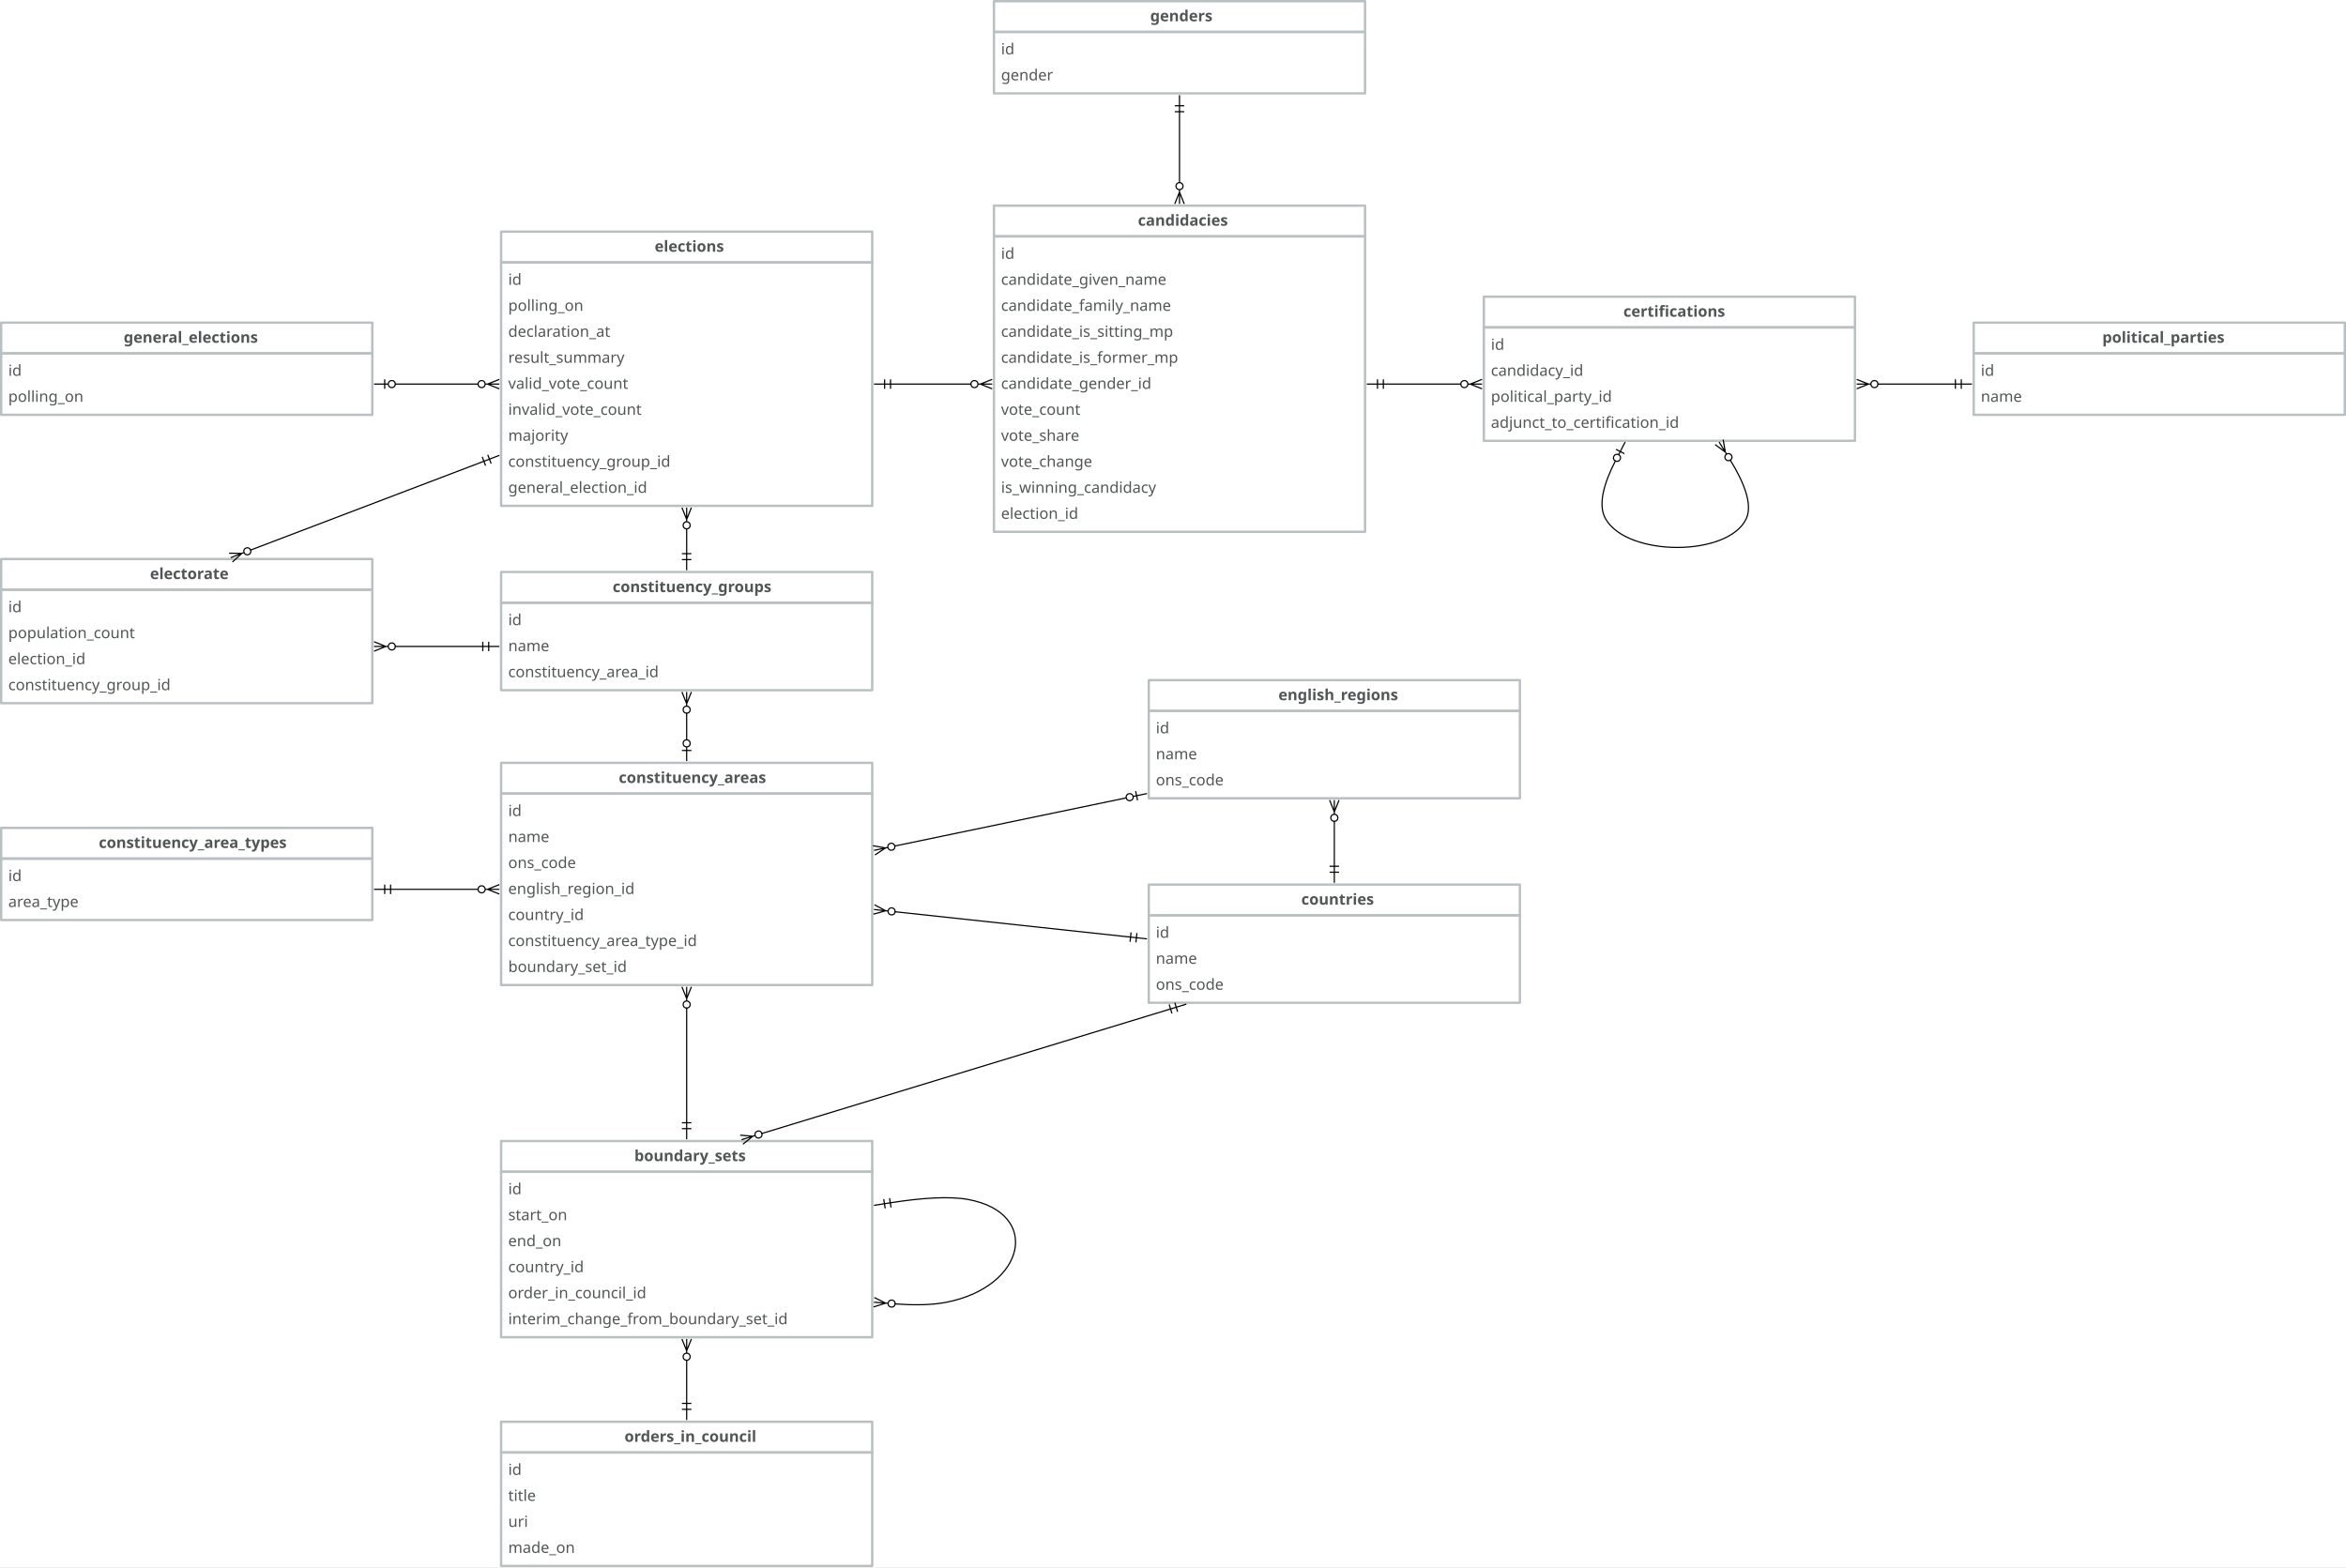
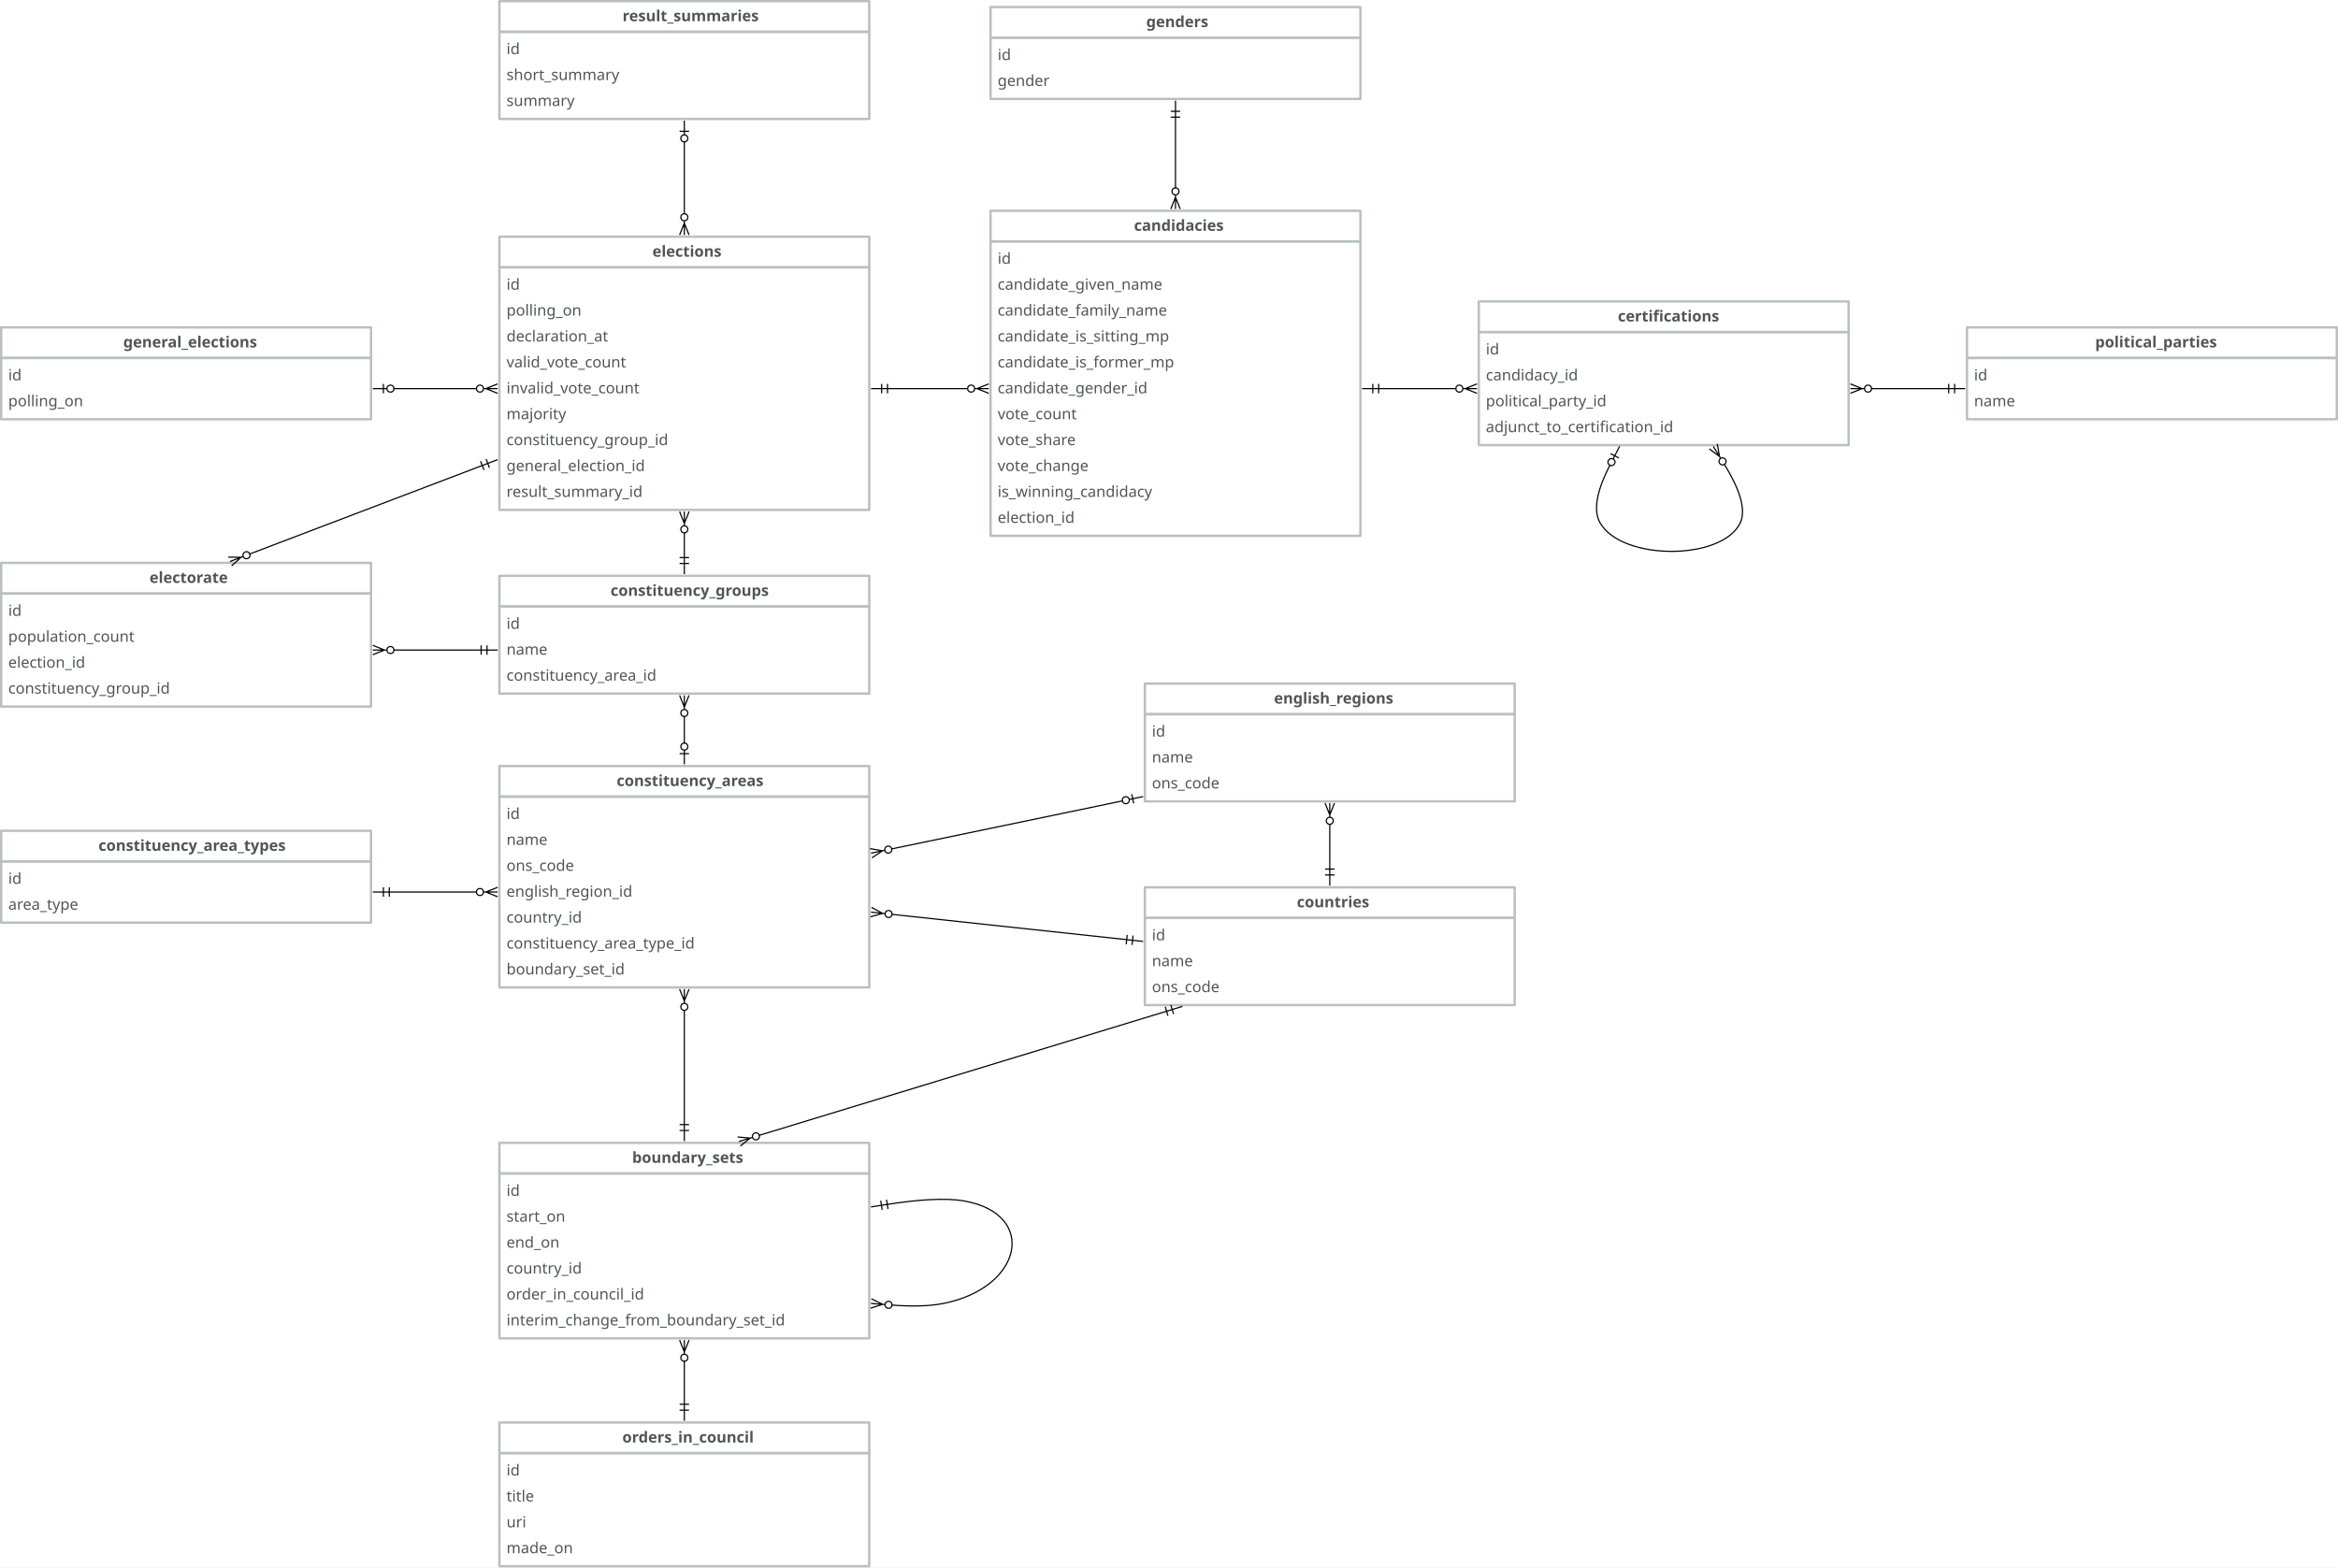
- <svg xmlns="http://www.w3.org/2000/svg" version="1.1" viewBox="62 -86 1985 1326" width="1985" height="1326">
+ <svg xmlns="http://www.w3.org/2000/svg" version="1.1" viewBox="62 -91 1985 1331" width="1985" height="1331">
  <defs>
    <marker orient="auto" overflow="visible" markerUnits="strokeWidth" id="CrowBall_Marker" stroke-linejoin="miter" stroke-miterlimit="10" viewBox="-1 -5 20 10" markerWidth="20" markerHeight="10" color="black">
      <g>
        <path d="M 18 0 L 6 0 M 18 4 L 8 0 L 18 -4 M .879 2.121 C -.293 .95 -.293 -.95 .879 -2.121 C 2.05 -3.293 3.95 -3.293 5.121 -2.121 C 6.293 -.95 6.293 .95 5.121 2.121 C 3.95 3.293 2.05 3.293 .879 2.121" fill="none" stroke="currentColor" stroke-width="1" />
      </g>
    </marker>
    <marker orient="auto" overflow="visible" markerUnits="strokeWidth" id="BarBall_Marker" stroke-linejoin="miter" stroke-miterlimit="10" viewBox="-19 -5 20 10" markerWidth="20" markerHeight="10" color="black">
      <g>
        <path d="M -18 0 L -6 0 M -9 -4 L -9 4 M -.879 -2.121 C .293 -.95 .293 .95 -.879 2.121 C -2.05 3.293 -3.95 3.293 -5.121 2.121 C -6.293 .95 -6.293 -.95 -5.121 -2.121 C -3.95 -3.293 -2.05 -3.293 -.879 -2.121" fill="none" stroke="currentColor" stroke-width="1" />
      </g>
    </marker>
    <marker orient="auto" overflow="visible" markerUnits="strokeWidth" id="DoubleBar_Marker" stroke-linejoin="miter" stroke-miterlimit="10" viewBox="-15 -5 16 10" markerWidth="16" markerHeight="10" color="black">
      <g>
        <path d="M -14 0 L 0 0 M -5 -4 L -5 4 M 0 -4 L 0 4" fill="none" stroke="currentColor" stroke-width="1" />
      </g>
    </marker>
  </defs>
  <g id="Canvas_1" stroke-opacity="1" stroke="none" stroke-dasharray="none" fill="none" fill-opacity="1">
-     <rect fill="white" x="62" y="-86" width="1985" height="1326" />
+     <rect fill="white" x="62" y="-91" width="1985" height="1331" />
    <g id="Canvas_1_Layer_1">
      <g id="Group_2">
        <g id="Graphic_4">
          <rect x="63" y="213" width="314" height="52" stroke="#b9c0c1" stroke-linecap="round" stroke-linejoin="round" stroke-width="2" />
          <text transform="translate(69 219)" fill="#515556">
            <tspan font-family="Avenir" font-size="13" fill="#515556" x="0" y="13">id</tspan>
            <tspan font-family="Avenir" font-size="13" fill="#515556" x="0" y="35">polling_on</tspan>
          </text>
        </g>
        <g id="Graphic_3">
          <rect x="63" y="187" width="314" height="26" stroke="#b9c0c1" stroke-linecap="round" stroke-linejoin="round" stroke-width="2" />
          <text transform="translate(69 191)" fill="#515556">
            <tspan font-family="Avenir" font-weight="bold" font-size="13" fill="#515556" x="97.661" y="13">general_elections</tspan>
          </text>
        </g>
      </g>
      <g id="Group_5">
        <g id="Graphic_7">
          <rect x="486" y="585.5" width="314" height="162" stroke="#b9c0c1" stroke-linecap="round" stroke-linejoin="round" stroke-width="2" />
          <text transform="translate(492 591.5)" fill="#515556">
            <tspan font-family="Avenir" font-size="13" fill="#515556" x="0" y="13">id</tspan>
            <tspan font-family="Avenir" font-size="13" fill="#515556" x="0" y="35">name</tspan>
            <tspan font-family="Avenir" font-size="13" fill="#515556" x="0" y="57">ons_code</tspan>
            <tspan font-family="Avenir" font-size="13" fill="#515556" x="0" y="79">english_region_id</tspan>
            <tspan font-family="Avenir" font-size="13" fill="#515556" x="0" y="101">country_id</tspan>
            <tspan font-family="Avenir" font-size="13" fill="#515556" x="0" y="123">constituency_area_type_id</tspan>
            <tspan font-family="Avenir" font-size="13" fill="#515556" x="0" y="145">boundary_set_id</tspan>
          </text>
        </g>
        <g id="Graphic_6">
          <rect x="486" y="559.5" width="314" height="26" stroke="#b9c0c1" stroke-linecap="round" stroke-linejoin="round" stroke-width="2" />
          <text transform="translate(492 563.5)" fill="#515556">
            <tspan font-family="Avenir" font-weight="bold" font-size="13" fill="#515556" x="93.573" y="13">constituency_areas</tspan>
          </text>
        </g>
      </g>
      <g id="Group_8">
        <g id="Graphic_10">
          <rect x="486" y="424" width="314" height="74" stroke="#b9c0c1" stroke-linecap="round" stroke-linejoin="round" stroke-width="2" />
          <text transform="translate(492 430)" fill="#515556">
            <tspan font-family="Avenir" font-size="13" fill="#515556" x="0" y="13">id</tspan>
            <tspan font-family="Avenir" font-size="13" fill="#515556" x="0" y="35">name</tspan>
            <tspan font-family="Avenir" font-size="13" fill="#515556" x="0" y="57">constituency_area_id</tspan>
          </text>
        </g>
        <g id="Graphic_9">
          <rect x="486" y="398" width="314" height="26" stroke="#b9c0c1" stroke-linecap="round" stroke-linejoin="round" stroke-width="2" />
          <text transform="translate(492 402)" fill="#515556">
            <tspan font-family="Avenir" font-weight="bold" font-size="13" fill="#515556" x="88.398" y="13">constituency_groups</tspan>
          </text>
        </g>
      </g>
      <g id="Line_11">
        <line x1="643" y1="540" x2="643" y2="517.5" marker-end="url(#CrowBall_Marker)" marker-start="url(#BarBall_Marker)" stroke="black" stroke-linecap="round" stroke-linejoin="round" stroke-width="1" />
      </g>
      <g id="Group_12">
        <g id="Graphic_14">
          <rect x="486" y="136" width="314" height="206" stroke="#b9c0c1" stroke-linecap="round" stroke-linejoin="round" stroke-width="2" />
          <text transform="translate(492 142)" fill="#515556">
            <tspan font-family="Avenir" font-size="13" fill="#515556" x="0" y="13">id</tspan>
            <tspan font-family="Avenir" font-size="13" fill="#515556" x="0" y="35">polling_on</tspan>
            <tspan font-family="Avenir" font-size="13" fill="#515556" x="0" y="57">declaration_at</tspan>
-             <tspan font-family="Avenir" font-size="13" fill="#515556" x="0" y="79">result_summary</tspan>
-             <tspan font-family="Avenir" font-size="13" fill="#515556" x="0" y="101">valid_vote_count</tspan>
-             <tspan font-family="Avenir" font-size="13" fill="#515556" x="0" y="123">invalid_vote_count</tspan>
-             <tspan font-family="Avenir" font-size="13" fill="#515556" x="0" y="145">majority</tspan>
-             <tspan font-family="Avenir" font-size="13" fill="#515556" x="0" y="167">constituency_group_id</tspan>
-             <tspan font-family="Avenir" font-size="13" fill="#515556" x="0" y="189">general_election_id</tspan>
+             <tspan font-family="Avenir" font-size="13" fill="#515556" x="0" y="79">valid_vote_count</tspan>
+             <tspan font-family="Avenir" font-size="13" fill="#515556" x="0" y="101">invalid_vote_count</tspan>
+             <tspan font-family="Avenir" font-size="13" fill="#515556" x="0" y="123">majority</tspan>
+             <tspan font-family="Avenir" font-size="13" fill="#515556" x="0" y="145">constituency_group_id</tspan>
+             <tspan font-family="Avenir" font-size="13" fill="#515556" x="0" y="167">general_election_id</tspan>
+             <tspan font-family="Avenir" font-size="13" fill="#515556" x="0" y="189">result_summary_id</tspan>
          </text>
        </g>
        <g id="Graphic_13">
          <rect x="486" y="110" width="314" height="26" stroke="#b9c0c1" stroke-linecap="round" stroke-linejoin="round" stroke-width="2" />
          <text transform="translate(492 114)" fill="#515556">
            <tspan font-family="Avenir" font-weight="bold" font-size="13" fill="#515556" x="123.908" y="13">elections</tspan>
          </text>
        </g>
      </g>
      <g id="Line_15">
        <line x1="643" y1="382.5" x2="643" y2="361.5" marker-end="url(#CrowBall_Marker)" marker-start="url(#DoubleBar_Marker)" stroke="black" stroke-linecap="round" stroke-linejoin="round" stroke-width="1" />
      </g>
      <g id="Line_16">
        <line x1="396.5" y1="239" x2="466.5" y2="239" marker-end="url(#CrowBall_Marker)" marker-start="url(#BarBall_Marker)" stroke="black" stroke-linecap="round" stroke-linejoin="round" stroke-width="1" />
      </g>
      <g id="Group_17">
        <g id="Graphic_19">
          <rect x="903" y="114" width="314" height="250" stroke="#b9c0c1" stroke-linecap="round" stroke-linejoin="round" stroke-width="2" />
          <text transform="translate(909 120)" fill="#515556">
            <tspan font-family="Avenir" font-size="13" fill="#515556" x="0" y="13">id</tspan>
            <tspan font-family="Avenir" font-size="13" fill="#515556" x="0" y="35">candidate_given_name</tspan>
            <tspan font-family="Avenir" font-size="13" fill="#515556" x="0" y="57">candidate_family_name</tspan>
            <tspan font-family="Avenir" font-size="13" fill="#515556" x="0" y="79">candidate_is_sitting_mp</tspan>
            <tspan font-family="Avenir" font-size="13" fill="#515556" x="0" y="101">candidate_is_former_mp</tspan>
            <tspan font-family="Avenir" font-size="13" fill="#515556" x="0" y="123">candidate_gender_id</tspan>
            <tspan font-family="Avenir" font-size="13" fill="#515556" x="0" y="145">vote_count</tspan>
            <tspan font-family="Avenir" font-size="13" fill="#515556" x="0" y="167">vote_share</tspan>
            <tspan font-family="Avenir" font-size="13" fill="#515556" x="0" y="189">vote_change</tspan>
            <tspan font-family="Avenir" font-size="13" fill="#515556" x="0" y="211">is_winning_candidacy</tspan>
            <tspan font-family="Avenir" font-size="13" fill="#515556" x="0" y="233">election_id</tspan>
          </text>
        </g>
        <g id="Graphic_18">
          <rect x="903" y="88" width="314" height="26" stroke="#b9c0c1" stroke-linecap="round" stroke-linejoin="round" stroke-width="2" />
          <text transform="translate(909 92)" fill="#515556">
            <tspan font-family="Avenir" font-weight="bold" font-size="13" fill="#515556" x="115.829" y="13">candidacies</tspan>
          </text>
        </g>
      </g>
      <g id="Group_20">
        <g id="Graphic_22">
          <rect x="903" y="-59" width="314" height="52" stroke="#b9c0c1" stroke-linecap="round" stroke-linejoin="round" stroke-width="2" />
          <text transform="translate(909 -53)" fill="#515556">
            <tspan font-family="Avenir" font-size="13" fill="#515556" x="0" y="13">id</tspan>
            <tspan font-family="Avenir" font-size="13" fill="#515556" x="0" y="35">gender</tspan>
          </text>
        </g>
        <g id="Graphic_21">
          <rect x="903" y="-85" width="314" height="26" stroke="#b9c0c1" stroke-linecap="round" stroke-linejoin="round" stroke-width="2" />
          <text transform="translate(909 -81)" fill="#515556">
            <tspan font-family="Avenir" font-weight="bold" font-size="13" fill="#515556" x="126.203" y="13">genders</tspan>
          </text>
        </g>
      </g>
      <g id="Line_23">
        <line x1="1060" y1="8.5" x2="1060" y2="68.5" marker-end="url(#CrowBall_Marker)" marker-start="url(#DoubleBar_Marker)" stroke="black" stroke-linecap="round" stroke-linejoin="round" stroke-width="1" />
      </g>
      <g id="Line_24">
        <line x1="815.5" y1="239" x2="883.5" y2="239" marker-end="url(#CrowBall_Marker)" marker-start="url(#DoubleBar_Marker)" stroke="black" stroke-linecap="round" stroke-linejoin="round" stroke-width="1" />
      </g>
      <g id="Group_25">
        <g id="Graphic_27">
          <rect x="1034" y="688.5" width="314" height="74" stroke="#b9c0c1" stroke-linecap="round" stroke-linejoin="round" stroke-width="2" />
          <text transform="translate(1040 694.5)" fill="#515556">
            <tspan font-family="Avenir" font-size="13" fill="#515556" x="0" y="13">id</tspan>
            <tspan font-family="Avenir" font-size="13" fill="#515556" x="0" y="35">name</tspan>
            <tspan font-family="Avenir" font-size="13" fill="#515556" x="0" y="57">ons_code</tspan>
          </text>
        </g>
        <g id="Graphic_26">
          <rect x="1034" y="662.5" width="314" height="26" stroke="#b9c0c1" stroke-linecap="round" stroke-linejoin="round" stroke-width="2" />
          <text transform="translate(1040 666.5)" fill="#515556">
            <tspan font-family="Avenir" font-weight="bold" font-size="13" fill="#515556" x="123.076" y="13">countries</tspan>
          </text>
        </g>
      </g>
      <g id="Group_28">
        <g id="Graphic_30">
          <rect x="1034" y="515.5" width="314" height="74" stroke="#b9c0c1" stroke-linecap="round" stroke-linejoin="round" stroke-width="2" />
          <text transform="translate(1040 521.5)" fill="#515556">
            <tspan font-family="Avenir" font-size="13" fill="#515556" x="0" y="13">id</tspan>
            <tspan font-family="Avenir" font-size="13" fill="#515556" x="0" y="35">name</tspan>
            <tspan font-family="Avenir" font-size="13" fill="#515556" x="0" y="57">ons_code</tspan>
          </text>
        </g>
        <g id="Graphic_29">
          <rect x="1034" y="489.5" width="314" height="26" stroke="#b9c0c1" stroke-linecap="round" stroke-linejoin="round" stroke-width="2" />
          <text transform="translate(1040 493.5)" fill="#515556">
            <tspan font-family="Avenir" font-weight="bold" font-size="13" fill="#515556" x="103.68" y="13">english_regions</tspan>
          </text>
        </g>
      </g>
      <g id="Line_31">
        <line x1="1014.888" y1="589.136" x2="819.112" y2="629.864" marker-end="url(#CrowBall_Marker)" marker-start="url(#BarBall_Marker)" stroke="black" stroke-linecap="round" stroke-linejoin="round" stroke-width="1" />
      </g>
      <g id="Line_32">
        <line x1="1018.583" y1="706.937" x2="819.394" y2="685.491" marker-end="url(#CrowBall_Marker)" marker-start="url(#DoubleBar_Marker)" stroke="black" stroke-linecap="round" stroke-linejoin="round" stroke-width="1" />
      </g>
      <g id="Line_33">
        <line x1="1191" y1="647" x2="1191" y2="609" marker-end="url(#CrowBall_Marker)" marker-start="url(#DoubleBar_Marker)" stroke="black" stroke-linecap="round" stroke-linejoin="round" stroke-width="1" />
      </g>
      <g id="Group_34">
        <g id="Graphic_36">
          <rect x="63" y="640.5" width="314" height="52" stroke="#b9c0c1" stroke-linecap="round" stroke-linejoin="round" stroke-width="2" />
          <text transform="translate(69 646.5)" fill="#515556">
            <tspan font-family="Avenir" font-size="13" fill="#515556" x="0" y="13">id</tspan>
            <tspan font-family="Avenir" font-size="13" fill="#515556" x="0" y="35">area_type</tspan>
          </text>
        </g>
        <g id="Graphic_35">
          <rect x="63" y="614.5" width="314" height="26" stroke="#b9c0c1" stroke-linecap="round" stroke-linejoin="round" stroke-width="2" />
          <text transform="translate(69 618.5)" fill="#515556">
            <tspan font-family="Avenir" font-weight="bold" font-size="13" fill="#515556" x="76.594" y="13">constituency_area_types</tspan>
          </text>
        </g>
      </g>
      <g id="Line_37">
        <line x1="392.5" y1="666.5" x2="466.5" y2="666.5" marker-end="url(#CrowBall_Marker)" marker-start="url(#DoubleBar_Marker)" stroke="black" stroke-linecap="round" stroke-linejoin="round" stroke-width="1" />
      </g>
      <g id="Group_38">
        <g id="Graphic_40">
          <rect x="1732" y="213" width="314" height="52" stroke="#b9c0c1" stroke-linecap="round" stroke-linejoin="round" stroke-width="2" />
          <text transform="translate(1738 219)" fill="#515556">
            <tspan font-family="Avenir" font-size="13" fill="#515556" x="0" y="13">id</tspan>
            <tspan font-family="Avenir" font-size="13" fill="#515556" x="0" y="35">name</tspan>
          </text>
        </g>
        <g id="Graphic_39">
          <rect x="1732" y="187" width="314" height="26" stroke="#b9c0c1" stroke-linecap="round" stroke-linejoin="round" stroke-width="2" />
          <text transform="translate(1738 191)" fill="#515556">
            <tspan font-family="Avenir" font-weight="bold" font-size="13" fill="#515556" x="102.809" y="13">political_parties</tspan>
          </text>
        </g>
      </g>
      <g id="Group_41">
        <g id="Graphic_43">
          <rect x="1317.5" y="191" width="314" height="96" stroke="#b9c0c1" stroke-linecap="round" stroke-linejoin="round" stroke-width="2" />
          <text transform="translate(1323.5 197)" fill="#515556">
            <tspan font-family="Avenir" font-size="13" fill="#515556" x="0" y="13">id</tspan>
            <tspan font-family="Avenir" font-size="13" fill="#515556" x="0" y="35">candidacy_id</tspan>
            <tspan font-family="Avenir" font-size="13" fill="#515556" x="0" y="57">political_party_id</tspan>
            <tspan font-family="Avenir" font-size="13" fill="#515556" x="0" y="79">adjunct_to_certification_id</tspan>
          </text>
        </g>
        <g id="Graphic_42">
          <rect x="1317.5" y="165" width="314" height="26" stroke="#b9c0c1" stroke-linecap="round" stroke-linejoin="round" stroke-width="2" />
          <text transform="translate(1323.5 169)" fill="#515556">
            <tspan font-family="Avenir" font-weight="bold" font-size="13" fill="#515556" x="112.097" y="13">certifications</tspan>
          </text>
        </g>
      </g>
      <g id="Line_44">
        <line x1="1232.5" y1="239" x2="1298" y2="239" marker-end="url(#CrowBall_Marker)" marker-start="url(#DoubleBar_Marker)" stroke="black" stroke-linecap="round" stroke-linejoin="round" stroke-width="1" />
      </g>
      <g id="Line_45">
        <line x1="1716.5" y1="239" x2="1651" y2="239" marker-end="url(#CrowBall_Marker)" marker-start="url(#DoubleBar_Marker)" stroke="black" stroke-linecap="round" stroke-linejoin="round" stroke-width="1" />
      </g>
      <g id="Line_46">
        <path d="M 1428.805 304.059 C 1419.198 322.706 1413.754 341.168 1420.5 353 C 1438.915 385.297 1524.201 385.297 1539.5 353 C 1545.174 341.022 1537.699 322.249 1526.048 303.369" marker-end="url(#CrowBall_Marker)" marker-start="url(#BarBall_Marker)" stroke="black" stroke-linecap="round" stroke-linejoin="round" stroke-width="1" />
      </g>
      <g id="Group_47">
        <g id="Graphic_49">
          <rect x="486" y="905.5" width="314" height="140" stroke="#b9c0c1" stroke-linecap="round" stroke-linejoin="round" stroke-width="2" />
          <text transform="translate(492 911.5)" fill="#515556">
            <tspan font-family="Avenir" font-size="13" fill="#515556" x="0" y="13">id</tspan>
            <tspan font-family="Avenir" font-size="13" fill="#515556" x="0" y="35">start_on</tspan>
            <tspan font-family="Avenir" font-size="13" fill="#515556" x="0" y="57">end_on</tspan>
            <tspan font-family="Avenir" font-size="13" fill="#515556" x="0" y="79">country_id</tspan>
            <tspan font-family="Avenir" font-size="13" fill="#515556" x="0" y="101">order_in_council_id</tspan>
            <tspan font-family="Avenir" font-size="13" fill="#515556" x="0" y="123">interim_change_from_boundary_set_id</tspan>
          </text>
        </g>
        <g id="Graphic_48">
          <rect x="486" y="879.5" width="314" height="26" stroke="#b9c0c1" stroke-linecap="round" stroke-linejoin="round" stroke-width="2" />
          <text transform="translate(492 883.5)" fill="#515556">
            <tspan font-family="Avenir" font-weight="bold" font-size="13" fill="#515556" x="106.709" y="13">boundary_sets</tspan>
          </text>
        </g>
      </g>
      <g id="Line_50">
        <line x1="1052.435" y1="767.727" x2="706.637" y2="873.107" marker-end="url(#CrowBall_Marker)" marker-start="url(#DoubleBar_Marker)" stroke="black" stroke-linecap="round" stroke-linejoin="round" stroke-width="1" />
      </g>
      <g id="Line_51">
        <line x1="643" y1="864" x2="643" y2="767" marker-end="url(#CrowBall_Marker)" marker-start="url(#DoubleBar_Marker)" stroke="black" stroke-linecap="round" stroke-linejoin="round" stroke-width="1" />
      </g>
      <g id="Group_52">
        <g id="Graphic_54">
          <rect x="486" y="1143" width="314" height="96" stroke="#b9c0c1" stroke-linecap="round" stroke-linejoin="round" stroke-width="2" />
          <text transform="translate(492 1149)" fill="#515556">
            <tspan font-family="Avenir" font-size="13" fill="#515556" x="0" y="13">id</tspan>
            <tspan font-family="Avenir" font-size="13" fill="#515556" x="0" y="35">title</tspan>
            <tspan font-family="Avenir" font-size="13" fill="#515556" x="0" y="57">uri</tspan>
            <tspan font-family="Avenir" font-size="13" fill="#515556" x="0" y="79">made_on</tspan>
          </text>
        </g>
        <g id="Graphic_53">
          <rect x="486" y="1117" width="314" height="26" stroke="#b9c0c1" stroke-linecap="round" stroke-linejoin="round" stroke-width="2" />
          <text transform="translate(492 1121)" fill="#515556">
            <tspan font-family="Avenir" font-weight="bold" font-size="13" fill="#515556" x="98.389" y="13">orders_in_council</tspan>
          </text>
        </g>
      </g>
      <g id="Line_55">
        <line x1="643" y1="1101.5" x2="643" y2="1065" marker-end="url(#CrowBall_Marker)" marker-start="url(#DoubleBar_Marker)" stroke="black" stroke-linecap="round" stroke-linejoin="round" stroke-width="1" />
      </g>
      <g id="Line_56">
        <path d="M 815.297 931.761 C 841.503 927.663 865.115 925.997 881.164 928.952 C 943.398 940.408 930.144 1002.751 862.671 1015.938 C 850.53 1018.311 835.645 1018.521 819.398 1017.269" marker-end="url(#CrowBall_Marker)" marker-start="url(#DoubleBar_Marker)" stroke="black" stroke-linecap="round" stroke-linejoin="round" stroke-width="1" />
      </g>
      <g id="Group_57">
        <g id="Graphic_59">
          <rect x="63" y="413" width="314" height="96" stroke="#b9c0c1" stroke-linecap="round" stroke-linejoin="round" stroke-width="2" />
          <text transform="translate(69 419)" fill="#515556">
            <tspan font-family="Avenir" font-size="13" fill="#515556" x="0" y="13">id</tspan>
            <tspan font-family="Avenir" font-size="13" fill="#515556" x="0" y="35">population_count</tspan>
            <tspan font-family="Avenir" font-size="13" fill="#515556" x="0" y="57">election_id</tspan>
            <tspan font-family="Avenir" font-size="13" fill="#515556" x="0" y="79">constituency_group_id</tspan>
          </text>
        </g>
        <g id="Graphic_58">
          <rect x="63" y="387" width="314" height="26" stroke="#b9c0c1" stroke-linecap="round" stroke-linejoin="round" stroke-width="2" />
          <text transform="translate(69 391)" fill="#515556">
            <tspan font-family="Avenir" font-weight="bold" font-size="13" fill="#515556" x="119.943" y="13">electorate</tspan>
          </text>
        </g>
      </g>
      <g id="Line_60">
        <line x1="470.5" y1="461" x2="396.5" y2="461" marker-end="url(#CrowBall_Marker)" marker-start="url(#DoubleBar_Marker)" stroke="black" stroke-linecap="round" stroke-linejoin="round" stroke-width="1" />
      </g>
      <g id="Line_61">
        <line x1="471.448" y1="304.295" x2="274.073" y2="379.419" marker-end="url(#CrowBall_Marker)" marker-start="url(#DoubleBar_Marker)" stroke="black" stroke-linecap="round" stroke-linejoin="round" stroke-width="1" />
      </g>
+       <g id="Group_62">
+         <g id="Graphic_64">
+           <rect x="486" y="-64" width="314" height="74" stroke="#b9c0c1" stroke-linecap="round" stroke-linejoin="round" stroke-width="2" />
+           <text transform="translate(492 -58)" fill="#515556">
+             <tspan font-family="Avenir" font-size="13" fill="#515556" x="0" y="13">id</tspan>
+             <tspan font-family="Avenir" font-size="13" fill="#515556" x="0" y="35">short_summary</tspan>
+             <tspan font-family="Avenir" font-size="13" fill="#515556" x="0" y="57">summary</tspan>
+           </text>
+         </g>
+         <g id="Graphic_63">
+           <rect x="486" y="-90" width="314" height="26" stroke="#b9c0c1" stroke-linecap="round" stroke-linejoin="round" stroke-width="2" />
+           <text transform="translate(492 -86)" fill="#515556">
+             <tspan font-family="Avenir" font-weight="bold" font-size="13" fill="#515556" x="98.513" y="13">result_summaries</tspan>
+           </text>
+         </g>
+       </g>
+       <g id="Line_65">
+         <line x1="643" y1="29.5" x2="643" y2="90.5" marker-end="url(#CrowBall_Marker)" marker-start="url(#BarBall_Marker)" stroke="black" stroke-linecap="round" stroke-linejoin="round" stroke-width="1" />
+       </g>
    </g>
  </g>
</svg>
